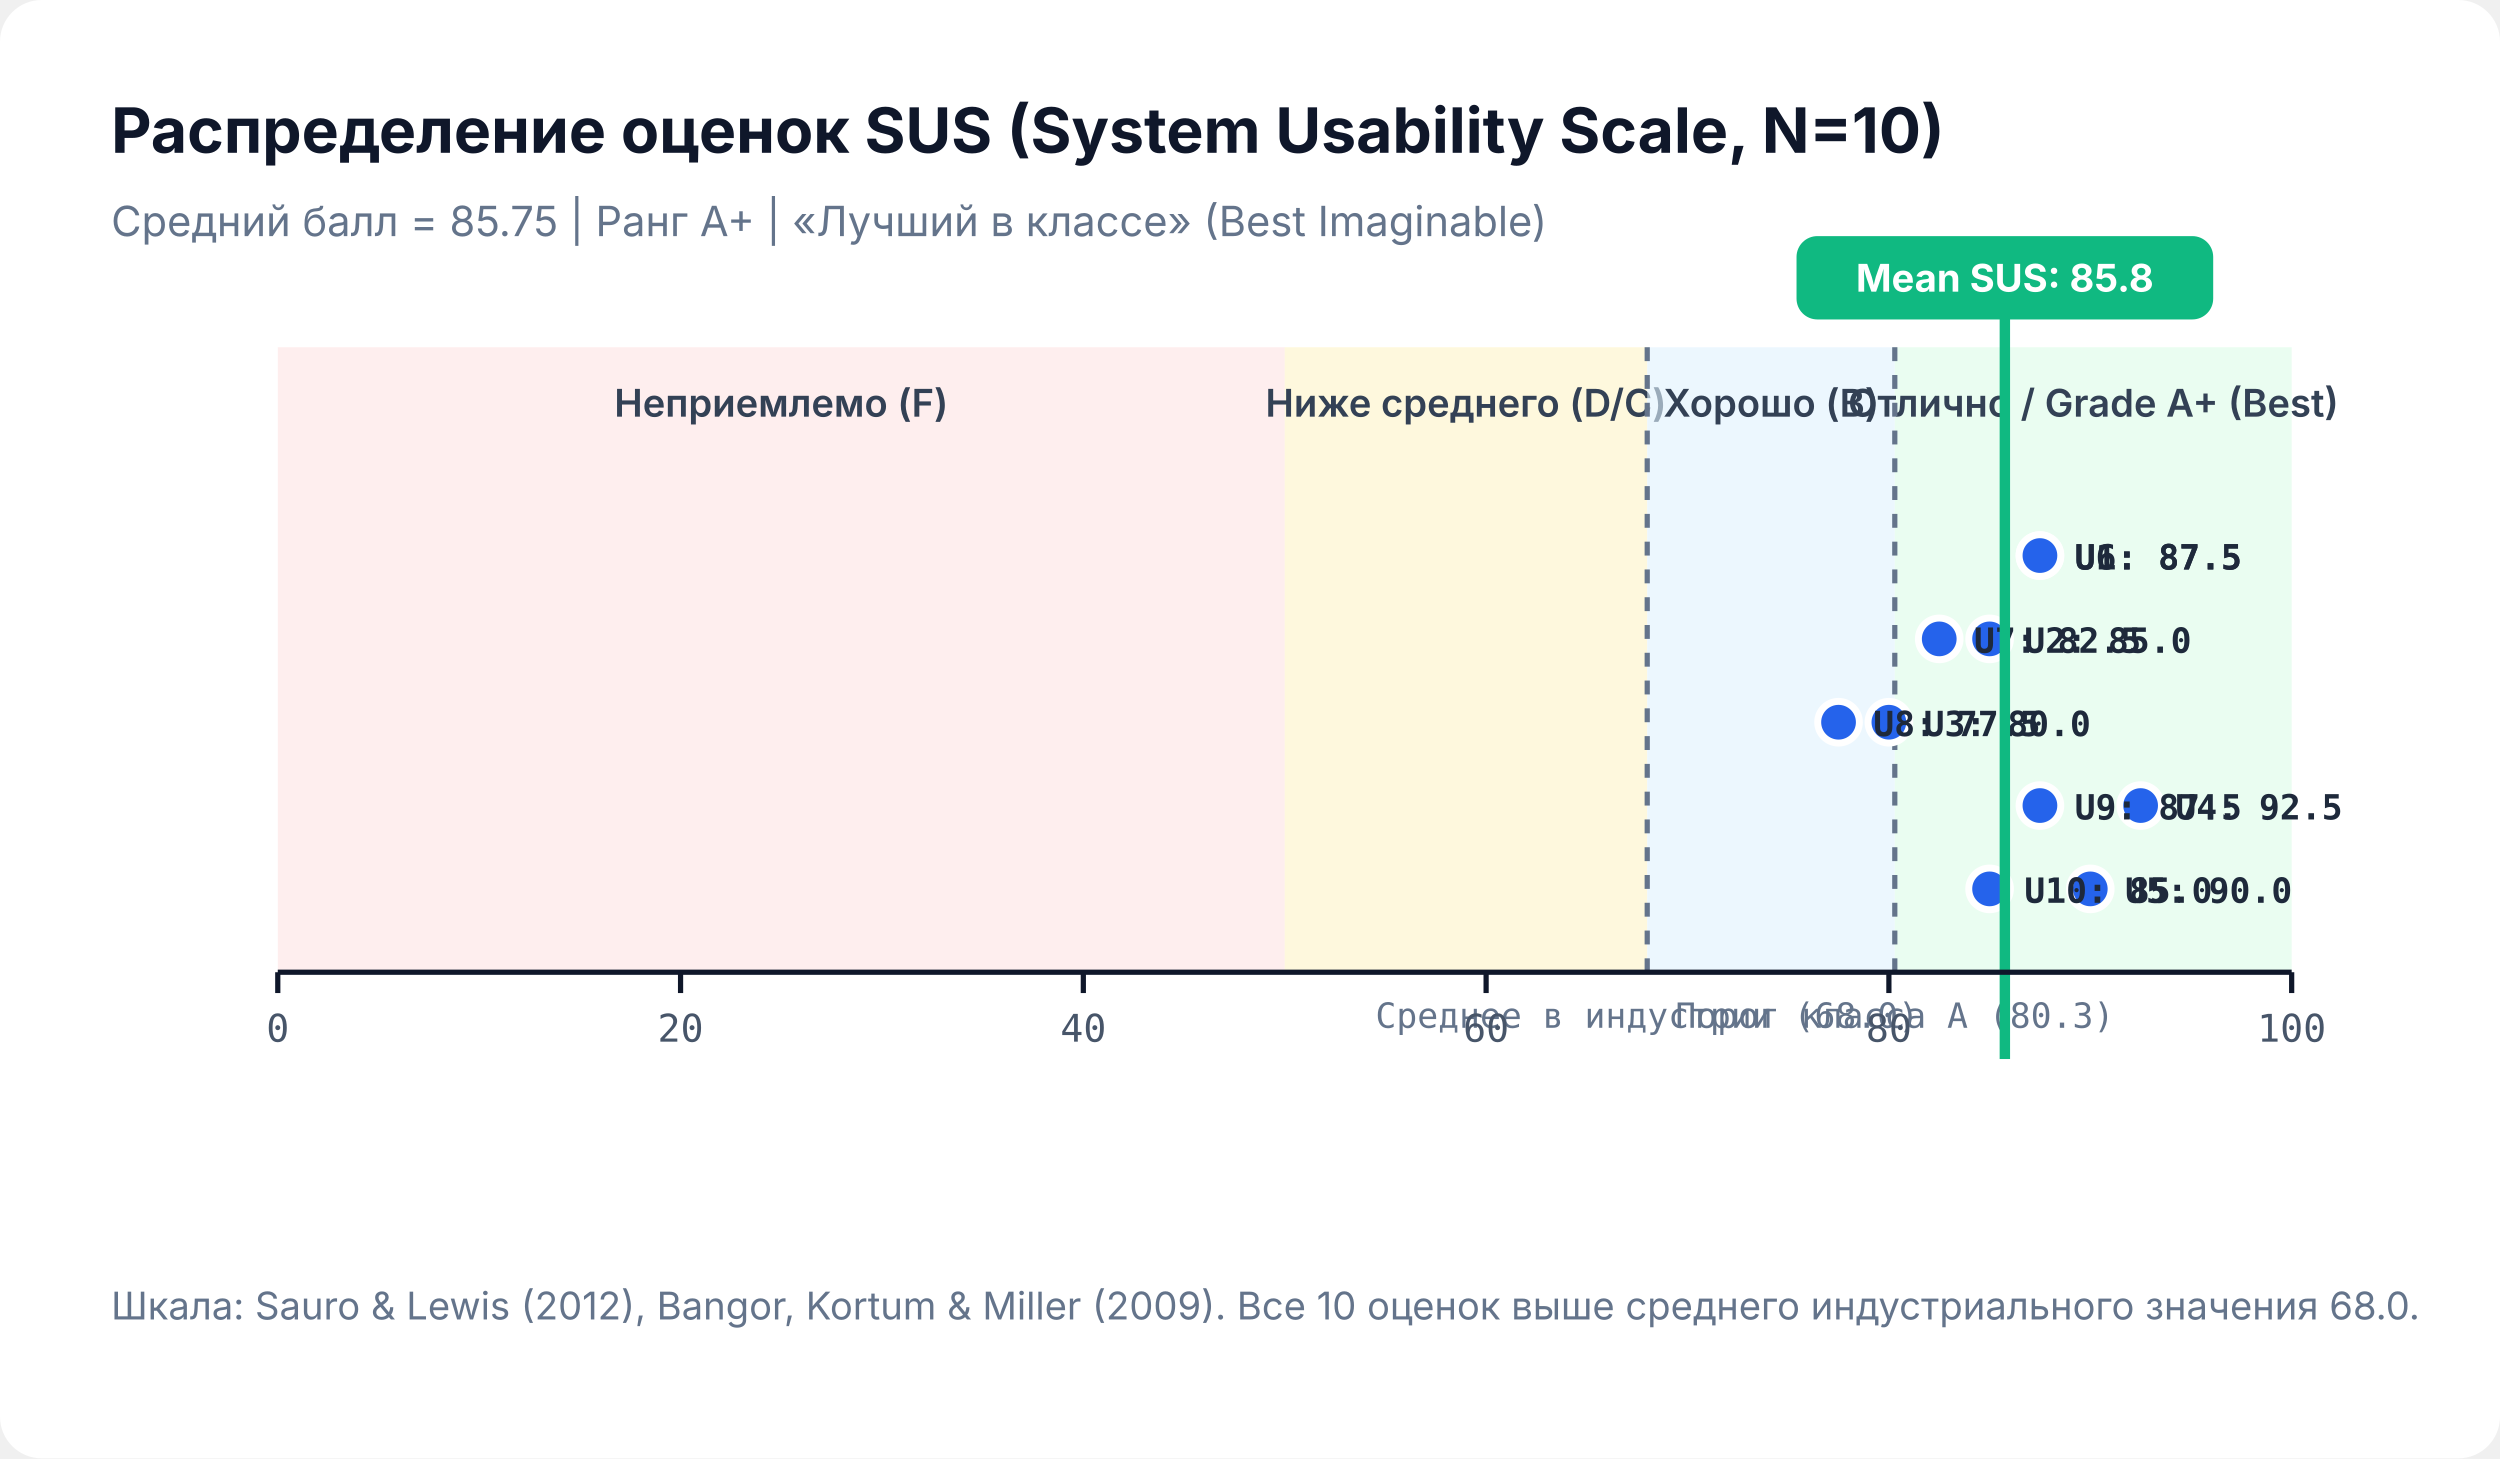
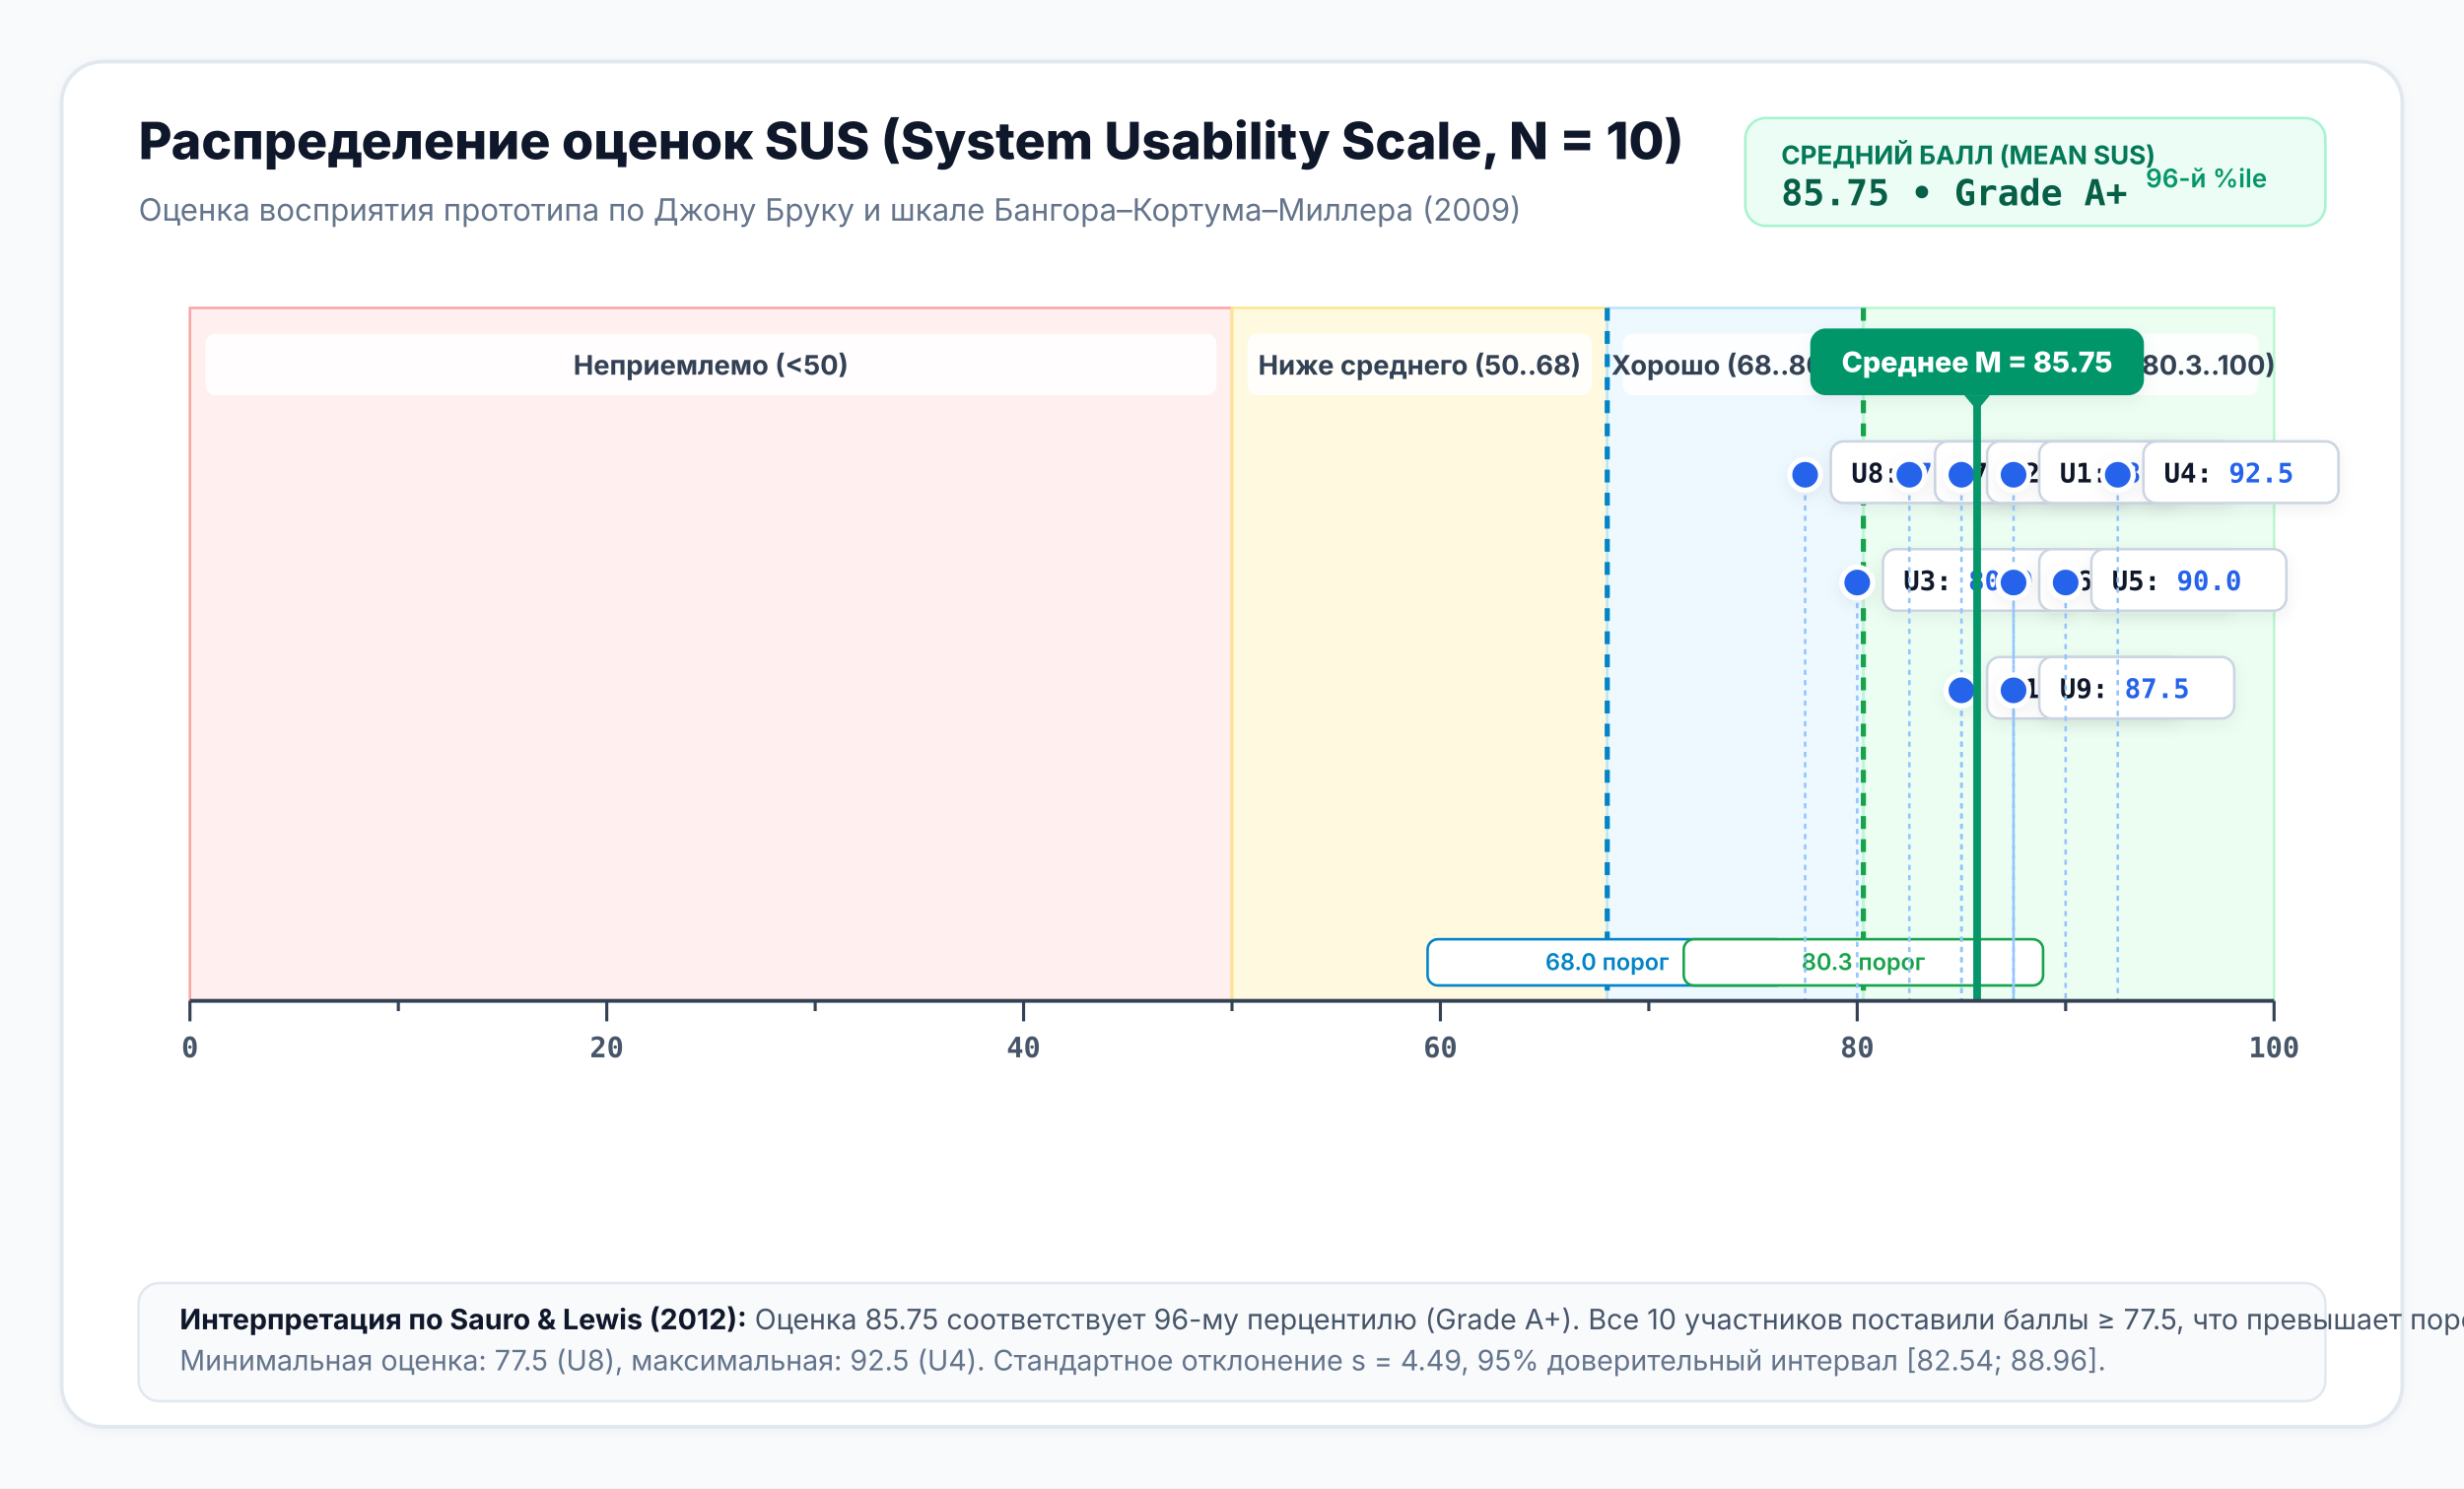
- <svg xmlns="http://www.w3.org/2000/svg" viewBox="0 0 720 420" width="100%" height="auto" class="cm-diagram">
-   <rect width="100%" height="100%" fill="var(--surface-primary, #ffffff)" rx="12" />
-   <text x="32" y="44" font-family="Inter, sans-serif" font-size="18" font-weight="700" fill="var(--text-primary, #0f172a)">Распределение оценок SUS (System Usability Scale, N=10)</text>
-   <text x="32" y="68" font-family="Inter, sans-serif" font-size="12" fill="var(--text-secondary, #64748b)">Средний балл = 85.75 | Ранг A+ | «Лучший в классе» (Best Imaginable)</text>
-   <rect x="80.0" y="100" width="290.0" height="180" fill="#fee2e2" opacity="0.6" />
-   <text x="225.0" y="120" font-family="Inter, sans-serif" font-size="11" font-weight="600" fill="#334155" text-anchor="middle">Неприемлемо (F)</text>
-   <rect x="370.0" y="100" width="104.4" height="180" fill="#fef3c7" opacity="0.6" />
-   <text x="422.2" y="120" font-family="Inter, sans-serif" font-size="11" font-weight="600" fill="#334155" text-anchor="middle">Ниже среднего (D/C)</text>
-   <rect x="474.4" y="100" width="71.3" height="180" fill="#e0f2fe" opacity="0.6" />
-   <text x="510.1" y="120" font-family="Inter, sans-serif" font-size="11" font-weight="600" fill="#334155" text-anchor="middle">Хорошо (B)</text>
-   <rect x="545.7" y="100" width="114.3" height="180" fill="#dcfce7" opacity="0.6" />
-   <text x="602.9" y="120" font-family="Inter, sans-serif" font-size="11" font-weight="600" fill="#334155" text-anchor="middle">Отлично / Grade A+ (Best)</text>
-   <line x1="474.4" y1="100" x2="474.4" y2="280" stroke="#64748b" stroke-width="1.5" stroke-dasharray="4 4" />
-   <text x="474.4" y="296" font-family="JetBrains Mono, monospace" font-size="10" fill="#64748b" text-anchor="middle">Среднее в индустрии (68.0)</text>
-   <line x1="545.7" y1="100" x2="545.7" y2="280" stroke="#64748b" stroke-width="1.5" stroke-dasharray="4 4" />
-   <text x="545.7" y="296" font-family="JetBrains Mono, monospace" font-size="10" fill="#64748b" text-anchor="middle">Порог класса A (80.3)</text>
-   <circle cx="587.5" cy="160" r="6" fill="#2563eb" stroke="#ffffff" stroke-width="2" />
-   <text x="597.5" y="164" font-family="JetBrains Mono, monospace" font-size="10" font-weight="600" fill="#1e293b">U1: 87.5</text>
-   <circle cx="573.0" cy="184" r="6" fill="#2563eb" stroke="#ffffff" stroke-width="2" />
-   <text x="583.0" y="188" font-family="JetBrains Mono, monospace" font-size="10" font-weight="600" fill="#1e293b">U2: 85.0</text>
-   <circle cx="544.0" cy="208" r="6" fill="#2563eb" stroke="#ffffff" stroke-width="2" />
-   <text x="554.0" y="212" font-family="JetBrains Mono, monospace" font-size="10" font-weight="600" fill="#1e293b">U3: 80.0</text>
-   <circle cx="616.5" cy="232" r="6" fill="#2563eb" stroke="#ffffff" stroke-width="2" />
-   <text x="626.5" y="236" font-family="JetBrains Mono, monospace" font-size="10" font-weight="600" fill="#1e293b">U4: 92.5</text>
-   <circle cx="602.0" cy="256" r="6" fill="#2563eb" stroke="#ffffff" stroke-width="2" />
-   <text x="612.0" y="260" font-family="JetBrains Mono, monospace" font-size="10" font-weight="600" fill="#1e293b">U5: 90.0</text>
-   <circle cx="587.5" cy="160" r="6" fill="#2563eb" stroke="#ffffff" stroke-width="2" />
-   <text x="597.5" y="164" font-family="JetBrains Mono, monospace" font-size="10" font-weight="600" fill="#1e293b">U6: 87.5</text>
-   <circle cx="558.5" cy="184" r="6" fill="#2563eb" stroke="#ffffff" stroke-width="2" />
-   <text x="568.5" y="188" font-family="JetBrains Mono, monospace" font-size="10" font-weight="600" fill="#1e293b">U7: 82.5</text>
-   <circle cx="529.5" cy="208" r="6" fill="#2563eb" stroke="#ffffff" stroke-width="2" />
-   <text x="539.5" y="212" font-family="JetBrains Mono, monospace" font-size="10" font-weight="600" fill="#1e293b">U8: 77.5</text>
-   <circle cx="587.5" cy="232" r="6" fill="#2563eb" stroke="#ffffff" stroke-width="2" />
-   <text x="597.5" y="236" font-family="JetBrains Mono, monospace" font-size="10" font-weight="600" fill="#1e293b">U9: 87.5</text>
-   <circle cx="573.0" cy="256" r="6" fill="#2563eb" stroke="#ffffff" stroke-width="2" />
-   <text x="583.0" y="260" font-family="JetBrains Mono, monospace" font-size="10" font-weight="600" fill="#1e293b">U10: 85.0</text>
-   <line x1="577.4" y1="90" x2="577.4" y2="305" stroke="#10b981" stroke-width="3" />
-   <rect x="517.4" y="68" width="120" height="24" rx="6" fill="#10b981" />
-   <text x="577.4" y="84" font-family="Inter, sans-serif" font-size="11" font-weight="700" fill="#ffffff" text-anchor="middle">Mean SUS: 85.8</text>
-   <line x1="80" y1="280" x2="660" y2="280" stroke="#0f172a" stroke-width="1.5" />
-   <line x1="80.0" y1="280" x2="80.0" y2="286" stroke="#0f172a" stroke-width="1.5" />
-   <text x="80.0" y="300" font-family="JetBrains Mono, monospace" font-size="11" fill="#475569" text-anchor="middle">0</text>
-   <line x1="196.0" y1="280" x2="196.0" y2="286" stroke="#0f172a" stroke-width="1.5" />
-   <text x="196.0" y="300" font-family="JetBrains Mono, monospace" font-size="11" fill="#475569" text-anchor="middle">20</text>
-   <line x1="312.0" y1="280" x2="312.0" y2="286" stroke="#0f172a" stroke-width="1.5" />
-   <text x="312.0" y="300" font-family="JetBrains Mono, monospace" font-size="11" fill="#475569" text-anchor="middle">40</text>
-   <line x1="428.0" y1="280" x2="428.0" y2="286" stroke="#0f172a" stroke-width="1.5" />
-   <text x="428.0" y="300" font-family="JetBrains Mono, monospace" font-size="11" fill="#475569" text-anchor="middle">60</text>
-   <line x1="544.0" y1="280" x2="544.0" y2="286" stroke="#0f172a" stroke-width="1.5" />
-   <text x="544.0" y="300" font-family="JetBrains Mono, monospace" font-size="11" fill="#475569" text-anchor="middle">80</text>
-   <line x1="660.0" y1="280" x2="660.0" y2="286" stroke="#0f172a" stroke-width="1.5" />
-   <text x="660.0" y="300" font-family="JetBrains Mono, monospace" font-size="11" fill="#475569" text-anchor="middle">100</text>
-   <text x="32" y="380" font-family="Inter, sans-serif" font-size="11" fill="var(--text-tertiary, #64748b)">Шкала: Sauro &amp; Lewis (2012), Bangor, Kortum &amp; Miller (2009). Все 10 оценок выше среднего индустриального значения 68.0.</text>
+ <svg xmlns="http://www.w3.org/2000/svg" viewBox="0 0 960 580" width="100%" height="auto" font-family="Inter, -apple-system, sans-serif">
+   <defs>
+     <filter id="shadow-card" x="-5%" y="-5%" width="110%" height="115%" filterUnits="userSpaceOnUse">
+       <feDropShadow dx="0" dy="4" stdDeviation="8" flood-color="#0f172a" flood-opacity="0.08" />
+       <feDropShadow dx="0" dy="1" stdDeviation="2" flood-color="#0f172a" flood-opacity="0.04" />
+     </filter>
+     <filter id="shadow-badge" x="-10%" y="-15%" width="120%" height="135%" filterUnits="userSpaceOnUse">
+       <feDropShadow dx="0" dy="2" stdDeviation="3" flood-color="#0f172a" flood-opacity="0.06" />
+     </filter>
+     <filter id="radar-glow" x="-20%" y="-20%" width="140%" height="140%" filterUnits="userSpaceOnUse">
+       <feGaussianBlur stdDeviation="4" result="blur" />
+       <feComposite in="SourceGraphic" in2="blur" operator="over" />
+     </filter>
+     <linearGradient id="actualGrad" x1="0%" y1="0%" x2="100%" y2="100%">
+       <stop offset="0%" stop-color="#3b82f6" stop-opacity="0.38" />
+       <stop offset="50%" stop-color="#2563eb" stop-opacity="0.28" />
+       <stop offset="100%" stop-color="#10b981" stop-opacity="0.20" />
+     </linearGradient>
+     <linearGradient id="bar-red" x1="0%" y1="0%" x2="100%" y2="0%">
+       <stop offset="0%" stop-color="#f87171" />
+       <stop offset="100%" stop-color="#ef4444" />
+     </linearGradient>
+     <linearGradient id="bar-orange" x1="0%" y1="0%" x2="100%" y2="0%">
+       <stop offset="0%" stop-color="#fb923c" />
+       <stop offset="100%" stop-color="#f97316" />
+     </linearGradient>
+     <linearGradient id="bar-blue" x1="0%" y1="0%" x2="100%" y2="0%">
+       <stop offset="0%" stop-color="#60a5fa" />
+       <stop offset="100%" stop-color="#3b82f6" />
+     </linearGradient>
+     <linearGradient id="bar-green" x1="0%" y1="0%" x2="100%" y2="0%">
+       <stop offset="0%" stop-color="#34d399" />
+       <stop offset="100%" stop-color="#10b981" />
+     </linearGradient>
+     <linearGradient id="bar-purple" x1="0%" y1="0%" x2="100%" y2="0%">
+       <stop offset="0%" stop-color="#a78bfa" />
+       <stop offset="100%" stop-color="#8b5cf6" />
+     </linearGradient>
+   </defs>
+   <rect width="100%" height="100%" fill="#f8fafc" />
+   <rect x="24" y="24" width="912" height="532" rx="16" fill="#ffffff" stroke="#e2e8f0" stroke-width="1.5" filter="url(#shadow-card)" />
+   <g transform="translate(54, 62)">
+     <text x="0" y="0" font-size="20" font-weight="800" fill="#0f172a">Распределение оценок SUS (System Usability Scale, N = 10)</text>
+     <text x="0" y="24" font-size="12" fill="#64748b">Оценка восприятия прототипа по Джону Бруку и шкале Бангора–Кортума–Миллера (2009)</text>
+   </g>
+   <g transform="translate(680, 46)">
+     <rect x="0" y="0" width="226" height="42" rx="8" fill="#ecfdf5" stroke="#a7f3d0" />
+     <text x="14" y="18" font-size="10" font-weight="700" fill="#047857">СРЕДНИЙ БАЛЛ (MEAN SUS)</text>
+     <text x="14" y="34" font-family="JetBrains Mono, monospace" font-size="14" font-weight="800" fill="#065f46">85.75 • Grade A+</text>
+     <text x="156" y="27" font-size="10" font-weight="600" fill="#059669">96-й %ile</text>
+   </g>
+   <rect x="74.0" y="120" width="406.0" height="270" fill="#fee2e2" fill-opacity="0.55" stroke="#fca5a5" stroke-width="1" />
+   <rect x="80.0" y="130" width="394.0" height="24" rx="4" fill="#ffffff" fill-opacity="0.85" />
+   <text x="277.0" y="146" font-size="10.5" font-weight="700" fill="#334155" text-anchor="middle">Неприемлемо (&lt;50)</text>
+   <rect x="480.0" y="120" width="146.2" height="270" fill="#fef3c7" fill-opacity="0.55" stroke="#fde68a" stroke-width="1" />
+   <rect x="486.0" y="130" width="134.2" height="24" rx="4" fill="#ffffff" fill-opacity="0.85" />
+   <text x="553.1" y="146" font-size="10.5" font-weight="700" fill="#334155" text-anchor="middle">Ниже среднего (50..68)</text>
+   <rect x="626.2" y="120" width="99.9" height="270" fill="#e0f2fe" fill-opacity="0.55" stroke="#bae6fd" stroke-width="1" />
+   <rect x="632.2" y="130" width="87.9" height="24" rx="4" fill="#ffffff" fill-opacity="0.85" />
+   <text x="676.1" y="146" font-size="10.5" font-weight="700" fill="#334155" text-anchor="middle">Хорошо (68..80.3)</text>
+   <rect x="726.0" y="120" width="160.0" height="270" fill="#dcfce7" fill-opacity="0.55" stroke="#bbf7d0" stroke-width="1" />
+   <rect x="732.0" y="130" width="148.0" height="24" rx="4" fill="#ffffff" fill-opacity="0.85" />
+   <text x="806.0" y="146" font-size="10.5" font-weight="700" fill="#334155" text-anchor="middle">Отлично / Grade A+ (80.3..100)</text>
+   <line x1="626.2" y1="120" x2="626.2" y2="390" stroke="#0284c7" stroke-width="2" stroke-dasharray="5 4" />
+   <g transform="translate(626.2, 366)">
+     <rect x="-70" y="0" width="140" height="18" rx="4" fill="#ffffff" stroke="#0284c7" stroke-width="1" />
+     <text x="0" y="12" font-size="9" font-weight="600" fill="#0284c7" text-anchor="middle">68.0 порог</text>
+   </g>
+   <line x1="726.0" y1="120" x2="726.0" y2="390" stroke="#16a34a" stroke-width="2" stroke-dasharray="5 4" />
+   <g transform="translate(726.0, 366)">
+     <rect x="-70" y="0" width="140" height="18" rx="4" fill="#ffffff" stroke="#16a34a" stroke-width="1" />
+     <text x="0" y="12" font-size="9" font-weight="600" fill="#16a34a" text-anchor="middle">80.3 порог</text>
+   </g>
+   <g transform="translate(703.3, 185.0)">
+     <line x1="0" y1="0" x2="0" y2="205" stroke="#93c5fd" stroke-width="1" stroke-dasharray="2 2" />
+     <circle cx="0" cy="0" r="6" fill="#2563eb" stroke="#ffffff" stroke-width="2" filter="url(#shadow-badge)" />
+     <rect x="10" y="-13" width="76" height="24" rx="5" fill="#ffffff" stroke="#cbd5e1" stroke-width="1" filter="url(#shadow-badge)" />
+     <text x="18" y="3" font-family="JetBrains Mono, monospace" font-size="10.5" font-weight="700" fill="#0f172a">U8: <tspan fill="#2563eb">77.5</tspan>
+     </text>
+   </g>
+   <g transform="translate(723.6, 227.0)">
+     <line x1="0" y1="0" x2="0" y2="163" stroke="#93c5fd" stroke-width="1" stroke-dasharray="2 2" />
+     <circle cx="0" cy="0" r="6" fill="#2563eb" stroke="#ffffff" stroke-width="2" filter="url(#shadow-badge)" />
+     <rect x="10" y="-13" width="76" height="24" rx="5" fill="#ffffff" stroke="#cbd5e1" stroke-width="1" filter="url(#shadow-badge)" />
+     <text x="18" y="3" font-family="JetBrains Mono, monospace" font-size="10.5" font-weight="700" fill="#0f172a">U3: <tspan fill="#2563eb">80.0</tspan>
+     </text>
+   </g>
+   <g transform="translate(743.9, 185.0)">
+     <line x1="0" y1="0" x2="0" y2="205" stroke="#93c5fd" stroke-width="1" stroke-dasharray="2 2" />
+     <circle cx="0" cy="0" r="6" fill="#2563eb" stroke="#ffffff" stroke-width="2" filter="url(#shadow-badge)" />
+     <rect x="10" y="-13" width="76" height="24" rx="5" fill="#ffffff" stroke="#cbd5e1" stroke-width="1" filter="url(#shadow-badge)" />
+     <text x="18" y="3" font-family="JetBrains Mono, monospace" font-size="10.5" font-weight="700" fill="#0f172a">U7: <tspan fill="#2563eb">82.5</tspan>
+     </text>
+   </g>
+   <g transform="translate(764.2, 185.0)">
+     <line x1="0" y1="0" x2="0" y2="205" stroke="#93c5fd" stroke-width="1" stroke-dasharray="2 2" />
+     <circle cx="0" cy="0" r="6" fill="#2563eb" stroke="#ffffff" stroke-width="2" filter="url(#shadow-badge)" />
+     <rect x="10" y="-13" width="76" height="24" rx="5" fill="#ffffff" stroke="#cbd5e1" stroke-width="1" filter="url(#shadow-badge)" />
+     <text x="18" y="3" font-family="JetBrains Mono, monospace" font-size="10.5" font-weight="700" fill="#0f172a">U2: <tspan fill="#2563eb">85.0</tspan>
+     </text>
+   </g>
+   <g transform="translate(764.2, 269.0)">
+     <line x1="0" y1="0" x2="0" y2="121" stroke="#93c5fd" stroke-width="1" stroke-dasharray="2 2" />
+     <circle cx="0" cy="0" r="6" fill="#2563eb" stroke="#ffffff" stroke-width="2" filter="url(#shadow-badge)" />
+     <rect x="10" y="-13" width="76" height="24" rx="5" fill="#ffffff" stroke="#cbd5e1" stroke-width="1" filter="url(#shadow-badge)" />
+     <text x="18" y="3" font-family="JetBrains Mono, monospace" font-size="10.5" font-weight="700" fill="#0f172a">U10: <tspan fill="#2563eb">85.0</tspan>
+     </text>
+   </g>
+   <g transform="translate(784.5, 185.0)">
+     <line x1="0" y1="0" x2="0" y2="205" stroke="#93c5fd" stroke-width="1" stroke-dasharray="2 2" />
+     <circle cx="0" cy="0" r="6" fill="#2563eb" stroke="#ffffff" stroke-width="2" filter="url(#shadow-badge)" />
+     <rect x="10" y="-13" width="76" height="24" rx="5" fill="#ffffff" stroke="#cbd5e1" stroke-width="1" filter="url(#shadow-badge)" />
+     <text x="18" y="3" font-family="JetBrains Mono, monospace" font-size="10.5" font-weight="700" fill="#0f172a">U1: <tspan fill="#2563eb">87.5</tspan>
+     </text>
+   </g>
+   <g transform="translate(784.5, 227.0)">
+     <line x1="0" y1="0" x2="0" y2="163" stroke="#93c5fd" stroke-width="1" stroke-dasharray="2 2" />
+     <circle cx="0" cy="0" r="6" fill="#2563eb" stroke="#ffffff" stroke-width="2" filter="url(#shadow-badge)" />
+     <rect x="10" y="-13" width="76" height="24" rx="5" fill="#ffffff" stroke="#cbd5e1" stroke-width="1" filter="url(#shadow-badge)" />
+     <text x="18" y="3" font-family="JetBrains Mono, monospace" font-size="10.5" font-weight="700" fill="#0f172a">U6: <tspan fill="#2563eb">87.5</tspan>
+     </text>
+   </g>
+   <g transform="translate(784.5, 269.0)">
+     <line x1="0" y1="0" x2="0" y2="121" stroke="#93c5fd" stroke-width="1" stroke-dasharray="2 2" />
+     <circle cx="0" cy="0" r="6" fill="#2563eb" stroke="#ffffff" stroke-width="2" filter="url(#shadow-badge)" />
+     <rect x="10" y="-13" width="76" height="24" rx="5" fill="#ffffff" stroke="#cbd5e1" stroke-width="1" filter="url(#shadow-badge)" />
+     <text x="18" y="3" font-family="JetBrains Mono, monospace" font-size="10.5" font-weight="700" fill="#0f172a">U9: <tspan fill="#2563eb">87.5</tspan>
+     </text>
+   </g>
+   <g transform="translate(804.8, 227.0)">
+     <line x1="0" y1="0" x2="0" y2="163" stroke="#93c5fd" stroke-width="1" stroke-dasharray="2 2" />
+     <circle cx="0" cy="0" r="6" fill="#2563eb" stroke="#ffffff" stroke-width="2" filter="url(#shadow-badge)" />
+     <rect x="10" y="-13" width="76" height="24" rx="5" fill="#ffffff" stroke="#cbd5e1" stroke-width="1" filter="url(#shadow-badge)" />
+     <text x="18" y="3" font-family="JetBrains Mono, monospace" font-size="10.5" font-weight="700" fill="#0f172a">U5: <tspan fill="#2563eb">90.0</tspan>
+     </text>
+   </g>
+   <g transform="translate(825.1, 185.0)">
+     <line x1="0" y1="0" x2="0" y2="205" stroke="#93c5fd" stroke-width="1" stroke-dasharray="2 2" />
+     <circle cx="0" cy="0" r="6" fill="#2563eb" stroke="#ffffff" stroke-width="2" filter="url(#shadow-badge)" />
+     <rect x="10" y="-13" width="76" height="24" rx="5" fill="#ffffff" stroke="#cbd5e1" stroke-width="1" filter="url(#shadow-badge)" />
+     <text x="18" y="3" font-family="JetBrains Mono, monospace" font-size="10.5" font-weight="700" fill="#0f172a">U4: <tspan fill="#2563eb">92.5</tspan>
+     </text>
+   </g>
+   <line x1="770.3" y1="156" x2="770.3" y2="390" stroke="#059669" stroke-width="3" />
+   <g transform="translate(770.3, 156)">
+     <rect x="-65" y="-28" width="130" height="26" rx="6" fill="#059669" filter="url(#shadow-badge)" />
+     <text x="0" y="-11" font-family="Inter, sans-serif" font-size="11" font-weight="800" fill="#ffffff" text-anchor="middle">Среднее M = 85.75</text>
+     <polygon points="-5,-2 5,-2 0,4" fill="#059669" />
+   </g>
+   <line x1="74" y1="390" x2="886" y2="390" stroke="#334155" stroke-width="1.5" />
+   <line x1="74.0" y1="390" x2="74.0" y2="398" stroke="#334155" stroke-width="1.2" />
+   <text x="74.0" y="412" font-family="JetBrains Mono, monospace" font-size="11" font-weight="600" fill="#475569" text-anchor="middle">0</text>
+   <line x1="155.2" y1="390" x2="155.2" y2="394" stroke="#334155" stroke-width="1.2" />
+   <line x1="236.4" y1="390" x2="236.4" y2="398" stroke="#334155" stroke-width="1.2" />
+   <text x="236.4" y="412" font-family="JetBrains Mono, monospace" font-size="11" font-weight="600" fill="#475569" text-anchor="middle">20</text>
+   <line x1="317.6" y1="390" x2="317.6" y2="394" stroke="#334155" stroke-width="1.2" />
+   <line x1="398.8" y1="390" x2="398.8" y2="398" stroke="#334155" stroke-width="1.2" />
+   <text x="398.8" y="412" font-family="JetBrains Mono, monospace" font-size="11" font-weight="600" fill="#475569" text-anchor="middle">40</text>
+   <line x1="480.0" y1="390" x2="480.0" y2="394" stroke="#334155" stroke-width="1.2" />
+   <line x1="561.2" y1="390" x2="561.2" y2="398" stroke="#334155" stroke-width="1.2" />
+   <text x="561.2" y="412" font-family="JetBrains Mono, monospace" font-size="11" font-weight="600" fill="#475569" text-anchor="middle">60</text>
+   <line x1="642.4" y1="390" x2="642.4" y2="394" stroke="#334155" stroke-width="1.2" />
+   <line x1="723.6" y1="390" x2="723.6" y2="398" stroke="#334155" stroke-width="1.2" />
+   <text x="723.6" y="412" font-family="JetBrains Mono, monospace" font-size="11" font-weight="600" fill="#475569" text-anchor="middle">80</text>
+   <line x1="804.8" y1="390" x2="804.8" y2="394" stroke="#334155" stroke-width="1.2" />
+   <line x1="886.0" y1="390" x2="886.0" y2="398" stroke="#334155" stroke-width="1.2" />
+   <text x="886.0" y="412" font-family="JetBrains Mono, monospace" font-size="11" font-weight="600" fill="#475569" text-anchor="middle">100</text>
+   <g transform="translate(54, 500)">
+     <rect x="0" y="0" width="852" height="46" rx="8" fill="#f8fafc" stroke="#e2e8f0" />
+     <text x="16" y="18" font-size="11" fill="#475569">
+       <tspan font-weight="700" fill="#0f172a">Интерпретация по Sauro &amp; Lewis (2012):</tspan> Оценка 85.75 соответствует 96-му перцентилю (Grade A+). Все 10 участников поставили баллы ≥ 77.5, что превышает порог приемлемости (70.0).</text>
+     <text x="16" y="34" font-size="11" fill="#64748b">Минимальная оценка: 77.5 (U8), максимальная: 92.5 (U4). Стандартное отклонение s = 4.49, 95% доверительный интервал [82.54; 88.96].</text>
+   </g>
</svg>
